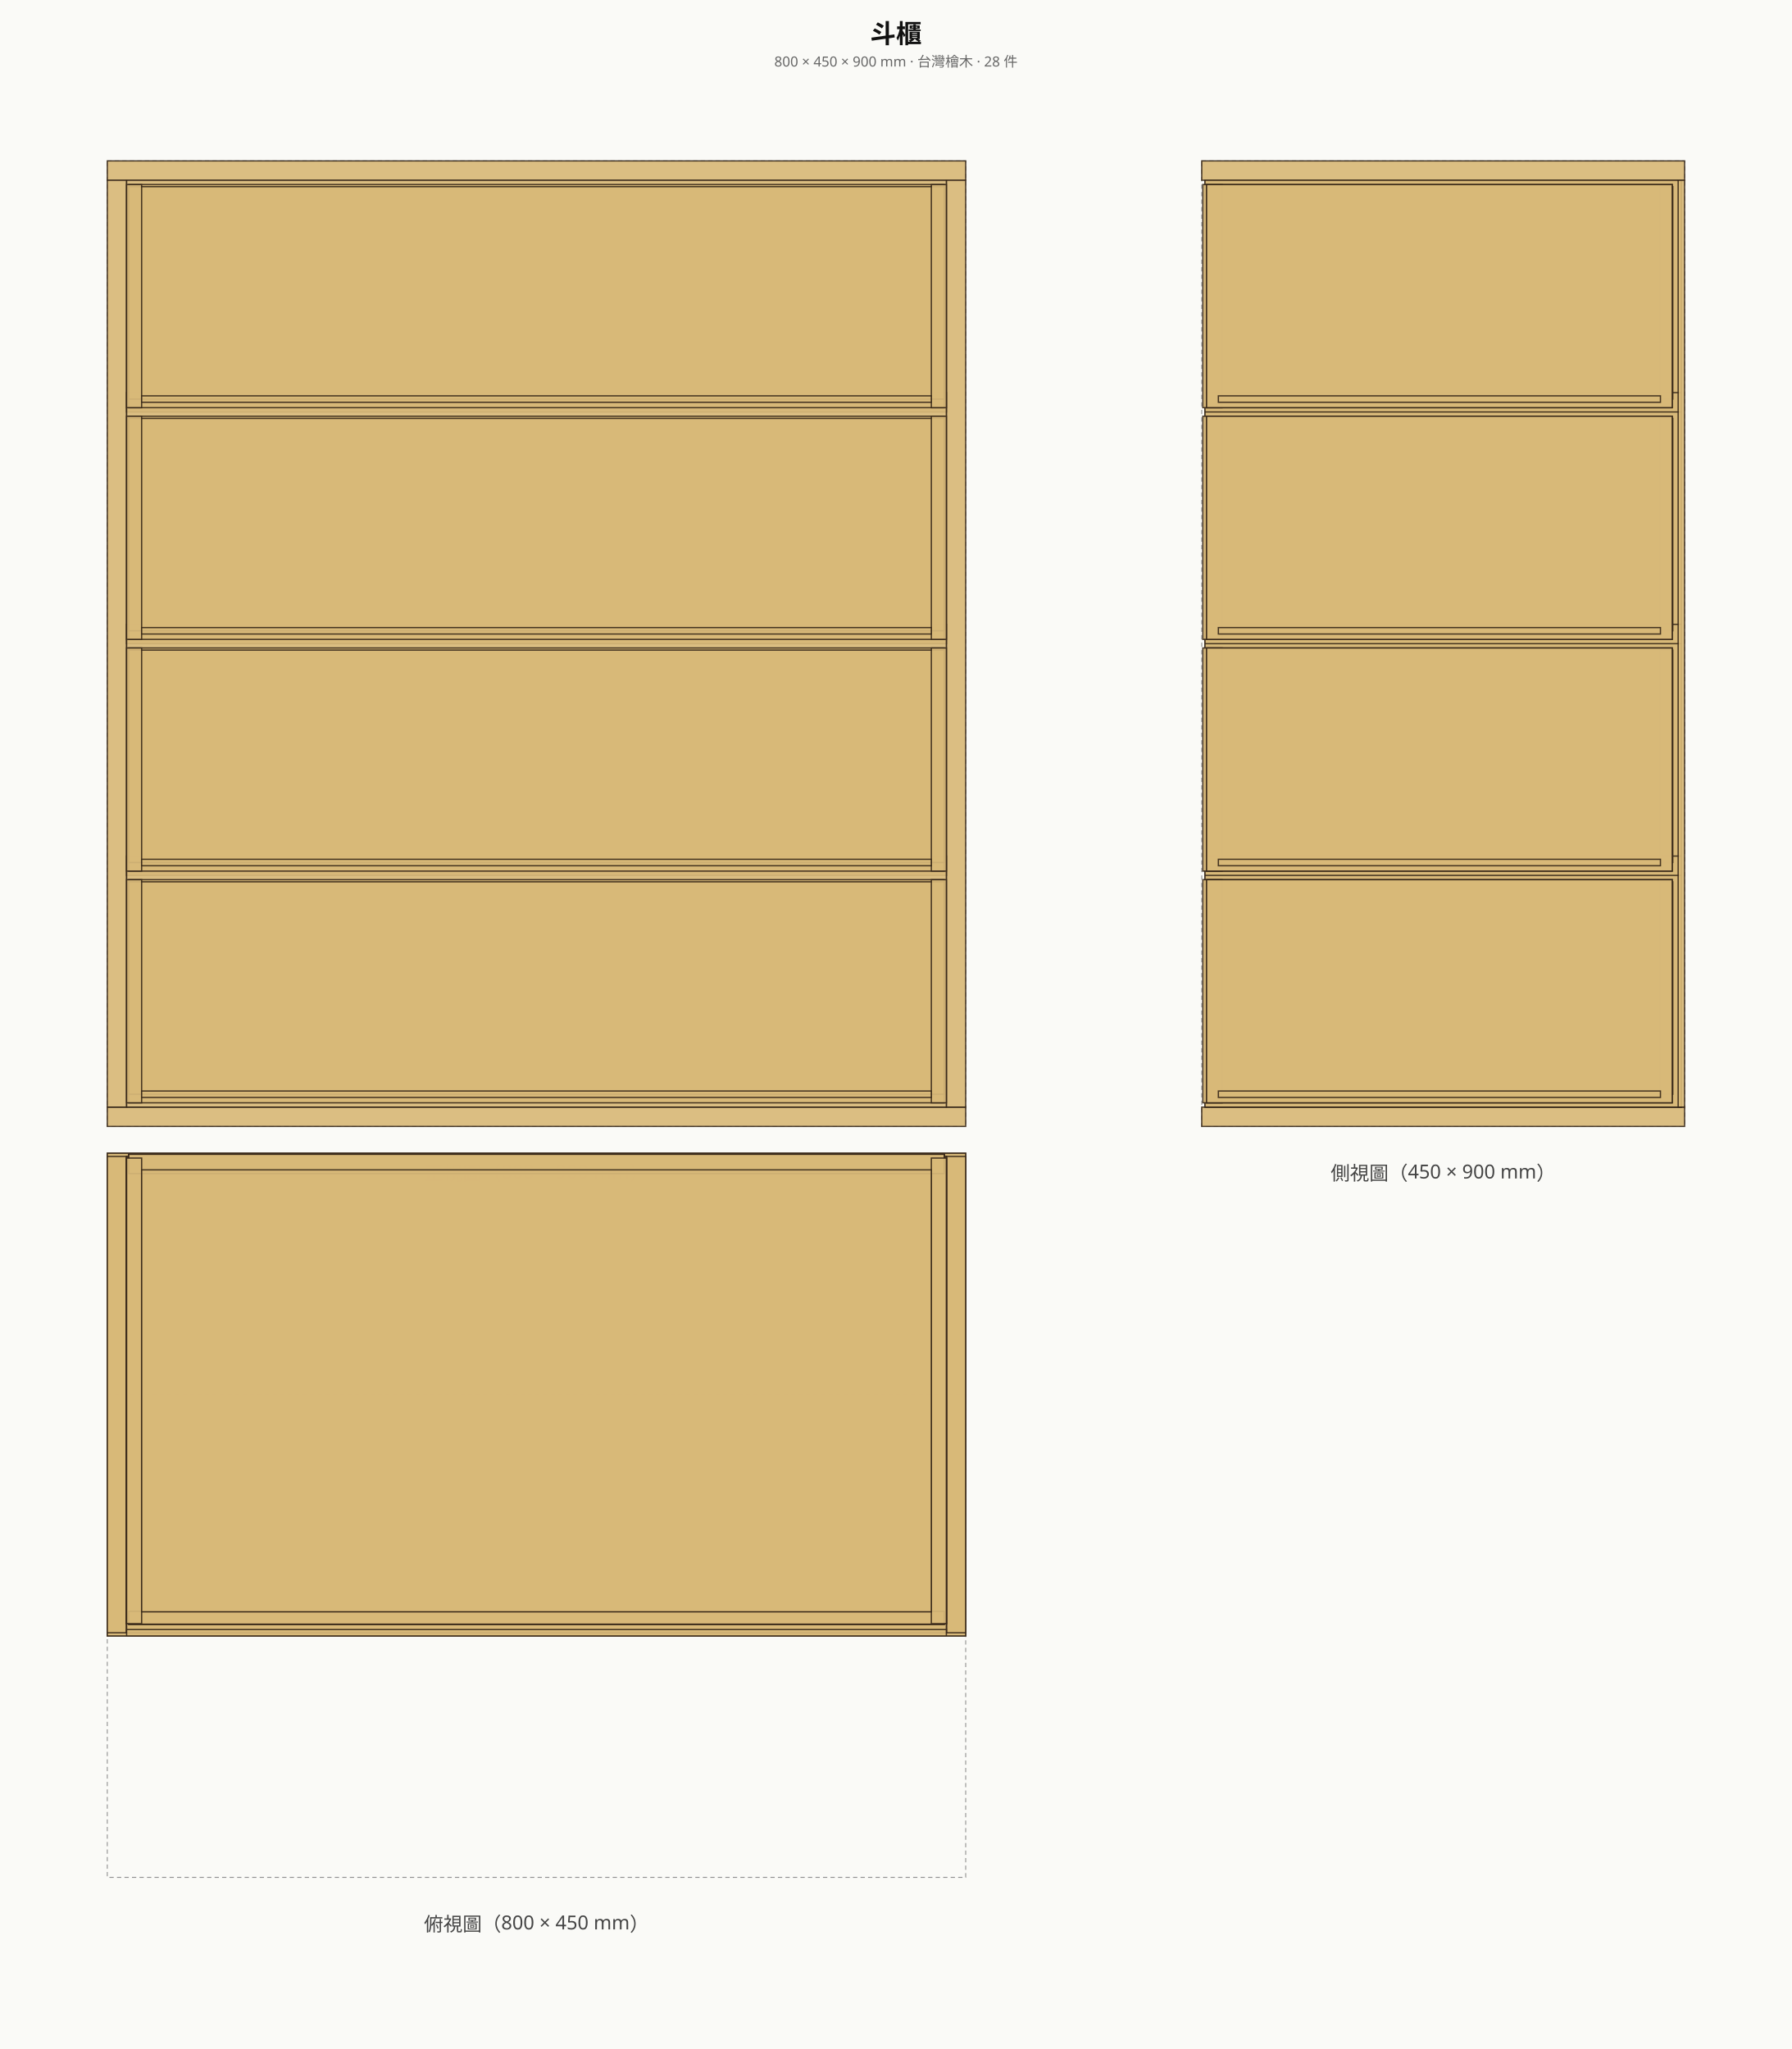
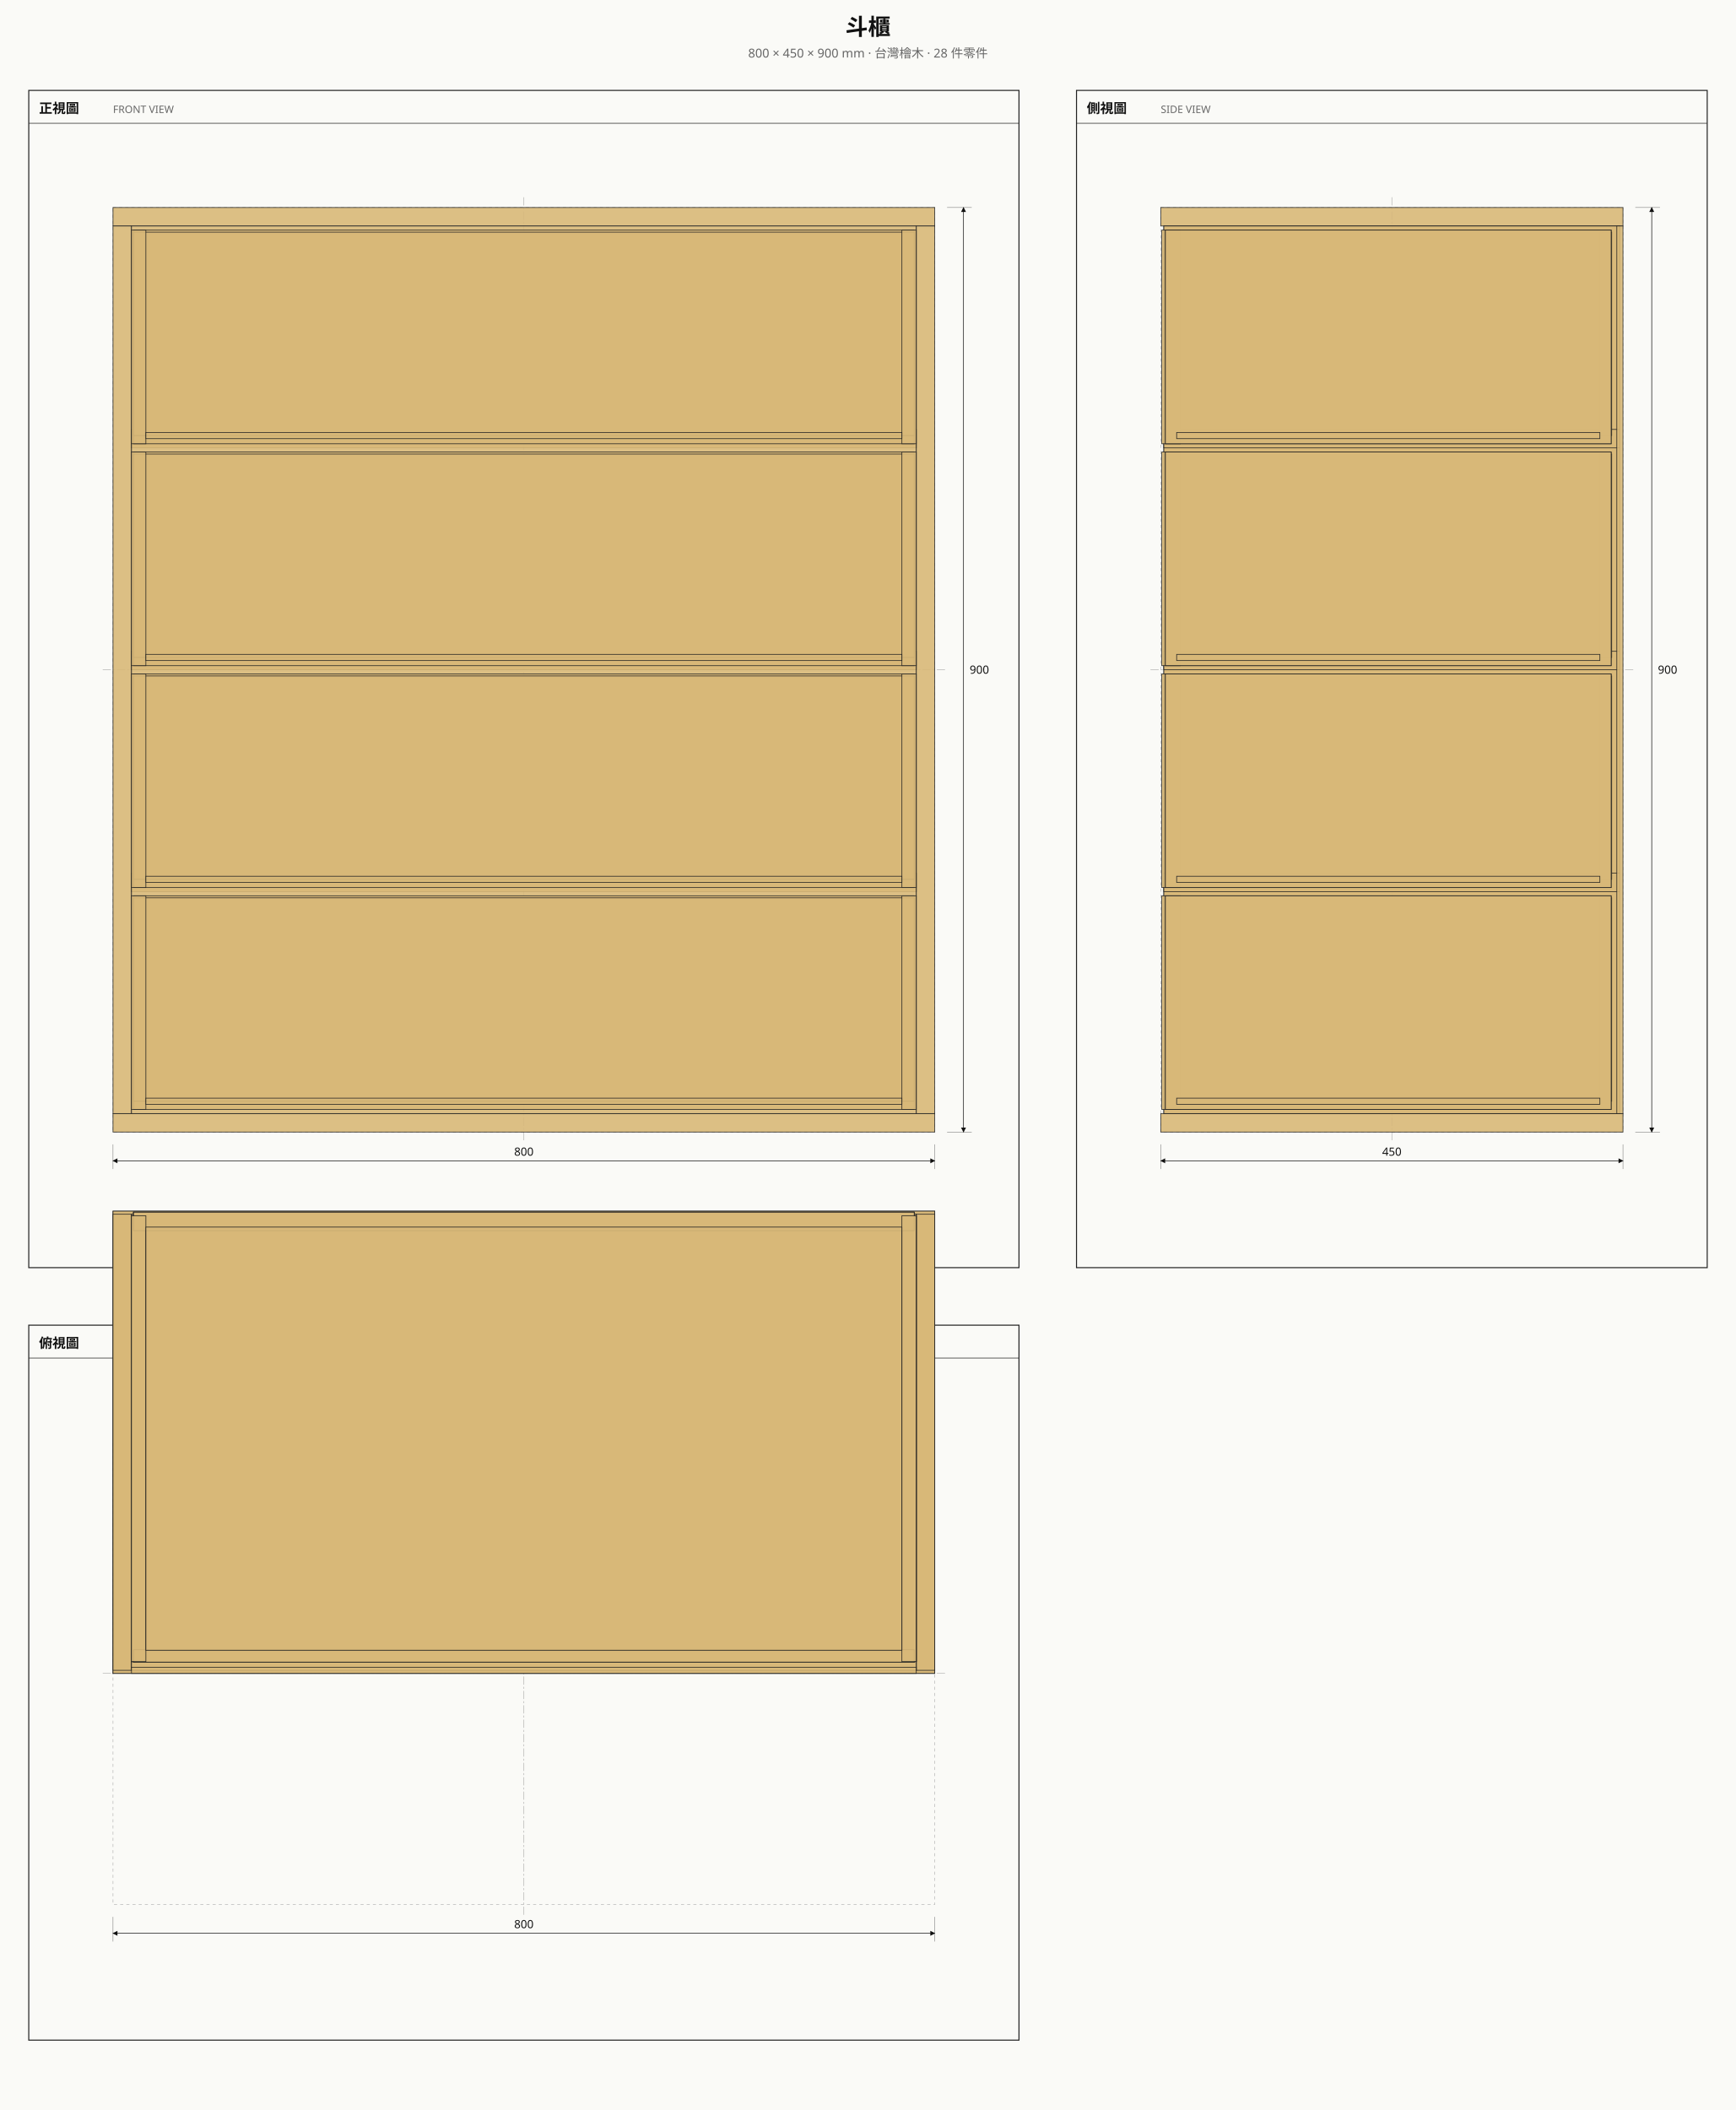
- <svg xmlns="http://www.w3.org/2000/svg" viewBox="-20 -50 1670 1910" width="1670" height="1910">
-   <rect x="-20" y="-50" width="1670" height="1910" fill="#fafaf7" />
-   <text x="815" y="-10" text-anchor="middle" font-size="24" font-weight="700" fill="#111" font-family="sans-serif">斗櫃</text>
-   <text x="815" y="12" text-anchor="middle" font-size="13" fill="#666" font-family="sans-serif">800 × 450 × 900 mm · 台灣檜木 · 28 件</text>
-   <g transform="translate(480, 100)">
-     <rect x="-400.0" y="0" width="800.0" height="900.0" fill="none" stroke="#888" stroke-dasharray="4 3" stroke-width="0.8" />
-     <rect x="-400.0" y="0.0" width="800.0" height="18.0" fill="#d8b878" stroke="#3a2a1a" stroke-width="1.2" opacity="0.92" />
-     <rect x="-400.0" y="882.0" width="800.0" height="18.0" fill="#d8b878" stroke="#3a2a1a" stroke-width="1.2" opacity="0.92" />
-     <rect x="-400.0" y="18.0" width="18.0" height="864.0" fill="#d8b878" stroke="#3a2a1a" stroke-width="1.2" opacity="0.92" />
-     <rect x="382.0" y="18.0" width="18.0" height="864.0" fill="#d8b878" stroke="#3a2a1a" stroke-width="1.2" opacity="0.92" />
-     <rect x="-382.0" y="648.0" width="764.0" height="18.0" fill="#d8b878" stroke="#3a2a1a" stroke-width="1.2" opacity="0.92" />
-     <rect x="-382.0" y="432.0" width="764.0" height="18.0" fill="#d8b878" stroke="#3a2a1a" stroke-width="1.2" opacity="0.92" />
-     <rect x="-382.0" y="216.0" width="764.0" height="18.0" fill="#d8b878" stroke="#3a2a1a" stroke-width="1.2" opacity="0.92" />
-     <rect x="-382.0" y="18.0" width="764.0" height="864.0" fill="#d8b878" stroke="#3a2a1a" stroke-width="1.2" opacity="0.92" />
-     <rect x="-380.0" y="670.0" width="760.0" height="208.0" fill="#d8b878" stroke="#3a2a1a" stroke-width="1.2" opacity="0.92" />
-     <rect x="-380.0" y="672.0" width="760.0" height="198.0" fill="#d8b878" stroke="#3a2a1a" stroke-width="1.2" opacity="0.92" />
-     <rect x="-382.0" y="670.0" width="14.0" height="208.0" fill="#d8b878" stroke="#3a2a1a" stroke-width="1.2" opacity="0.92" />
-     <rect x="368.0" y="670.0" width="14.0" height="208.0" fill="#d8b878" stroke="#3a2a1a" stroke-width="1.2" opacity="0.92" />
-     <rect x="-368.0" y="867.0" width="736.0" height="6.0" fill="#d8b878" stroke="#3a2a1a" stroke-width="1.2" opacity="0.92" />
-     <rect x="-380.0" y="454.0" width="760.0" height="208.0" fill="#d8b878" stroke="#3a2a1a" stroke-width="1.2" opacity="0.92" />
-     <rect x="-380.0" y="456.0" width="760.0" height="198.0" fill="#d8b878" stroke="#3a2a1a" stroke-width="1.2" opacity="0.92" />
-     <rect x="-382.0" y="454.0" width="14.0" height="208.0" fill="#d8b878" stroke="#3a2a1a" stroke-width="1.2" opacity="0.92" />
-     <rect x="368.0" y="454.0" width="14.0" height="208.0" fill="#d8b878" stroke="#3a2a1a" stroke-width="1.2" opacity="0.92" />
-     <rect x="-368.0" y="651.0" width="736.0" height="6.0" fill="#d8b878" stroke="#3a2a1a" stroke-width="1.2" opacity="0.92" />
-     <rect x="-380.0" y="238.0" width="760.0" height="208.0" fill="#d8b878" stroke="#3a2a1a" stroke-width="1.2" opacity="0.92" />
-     <rect x="-380.0" y="240.0" width="760.0" height="198.0" fill="#d8b878" stroke="#3a2a1a" stroke-width="1.2" opacity="0.92" />
-     <rect x="-382.0" y="238.0" width="14.0" height="208.0" fill="#d8b878" stroke="#3a2a1a" stroke-width="1.2" opacity="0.92" />
-     <rect x="368.0" y="238.0" width="14.0" height="208.0" fill="#d8b878" stroke="#3a2a1a" stroke-width="1.2" opacity="0.92" />
-     <rect x="-368.0" y="435.0" width="736.0" height="6.0" fill="#d8b878" stroke="#3a2a1a" stroke-width="1.2" opacity="0.92" />
-     <rect x="-380.0" y="22.0" width="760.0" height="208.0" fill="#d8b878" stroke="#3a2a1a" stroke-width="1.2" opacity="0.92" />
-     <rect x="-380.0" y="24.0" width="760.0" height="198.0" fill="#d8b878" stroke="#3a2a1a" stroke-width="1.2" opacity="0.92" />
-     <rect x="-382.0" y="22.0" width="14.0" height="208.0" fill="#d8b878" stroke="#3a2a1a" stroke-width="1.2" opacity="0.92" />
-     <rect x="368.0" y="22.0" width="14.0" height="208.0" fill="#d8b878" stroke="#3a2a1a" stroke-width="1.2" opacity="0.92" />
-     <rect x="-368.0" y="219.0" width="736.0" height="6.0" fill="#d8b878" stroke="#3a2a1a" stroke-width="1.2" opacity="0.92" />
-     <text x="0" y="950.0" text-anchor="middle" font-size="18" fill="#444" font-family="sans-serif">正視圖（800 × 900 mm）</text>
-   </g>
-   <g transform="translate(1325, 100)">
-     <rect x="-225.0" y="0" width="450.0" height="900.0" fill="none" stroke="#888" stroke-dasharray="4 3" stroke-width="0.8" />
-     <rect x="-225.0" y="0.0" width="450.0" height="18.0" fill="#d8b878" stroke="#3a2a1a" stroke-width="1.2" opacity="0.92" />
-     <rect x="-225.0" y="882.0" width="450.0" height="18.0" fill="#d8b878" stroke="#3a2a1a" stroke-width="1.2" opacity="0.92" />
-     <rect x="-222.0" y="18.0" width="444.0" height="864.0" fill="#d8b878" stroke="#3a2a1a" stroke-width="1.2" opacity="0.92" />
-     <rect x="-222.0" y="18.0" width="444.0" height="864.0" fill="#d8b878" stroke="#3a2a1a" stroke-width="1.2" opacity="0.92" />
-     <rect x="-222.0" y="648.0" width="444.0" height="18.0" fill="#d8b878" stroke="#3a2a1a" stroke-width="1.2" opacity="0.92" />
-     <rect x="-222.0" y="432.0" width="444.0" height="18.0" fill="#d8b878" stroke="#3a2a1a" stroke-width="1.2" opacity="0.92" />
-     <rect x="-222.0" y="216.0" width="444.0" height="18.0" fill="#d8b878" stroke="#3a2a1a" stroke-width="1.2" opacity="0.92" />
-     <rect x="219.0" y="18.0" width="6.0" height="864.0" fill="#d8b878" stroke="#3a2a1a" stroke-width="1.2" opacity="0.92" />
-     <rect x="-224.0" y="670.0" width="18.0" height="208.0" fill="#d8b878" stroke="#3a2a1a" stroke-width="1.2" opacity="0.92" />
-     <rect x="202.0" y="672.0" width="12.0" height="198.0" fill="#d8b878" stroke="#3a2a1a" stroke-width="1.2" opacity="0.92" />
-     <rect x="-220.5" y="670.0" width="434.0" height="208.0" fill="#d8b878" stroke="#3a2a1a" stroke-width="1.2" opacity="0.92" />
-     <rect x="-220.5" y="670.0" width="434.0" height="208.0" fill="#d8b878" stroke="#3a2a1a" stroke-width="1.2" opacity="0.92" />
-     <rect x="-209.5" y="867.0" width="412.0" height="6.0" fill="#d8b878" stroke="#3a2a1a" stroke-width="1.2" opacity="0.92" />
-     <rect x="-224.0" y="454.0" width="18.0" height="208.0" fill="#d8b878" stroke="#3a2a1a" stroke-width="1.2" opacity="0.92" />
-     <rect x="202.0" y="456.0" width="12.0" height="198.0" fill="#d8b878" stroke="#3a2a1a" stroke-width="1.2" opacity="0.92" />
-     <rect x="-220.5" y="454.0" width="434.0" height="208.0" fill="#d8b878" stroke="#3a2a1a" stroke-width="1.2" opacity="0.92" />
-     <rect x="-220.5" y="454.0" width="434.0" height="208.0" fill="#d8b878" stroke="#3a2a1a" stroke-width="1.2" opacity="0.92" />
-     <rect x="-209.5" y="651.0" width="412.0" height="6.0" fill="#d8b878" stroke="#3a2a1a" stroke-width="1.2" opacity="0.92" />
-     <rect x="-224.0" y="238.0" width="18.0" height="208.0" fill="#d8b878" stroke="#3a2a1a" stroke-width="1.2" opacity="0.92" />
-     <rect x="202.0" y="240.0" width="12.0" height="198.0" fill="#d8b878" stroke="#3a2a1a" stroke-width="1.2" opacity="0.92" />
-     <rect x="-220.5" y="238.0" width="434.0" height="208.0" fill="#d8b878" stroke="#3a2a1a" stroke-width="1.2" opacity="0.92" />
-     <rect x="-220.5" y="238.0" width="434.0" height="208.0" fill="#d8b878" stroke="#3a2a1a" stroke-width="1.2" opacity="0.92" />
-     <rect x="-209.5" y="435.0" width="412.0" height="6.0" fill="#d8b878" stroke="#3a2a1a" stroke-width="1.2" opacity="0.92" />
-     <rect x="-224.0" y="22.0" width="18.0" height="208.0" fill="#d8b878" stroke="#3a2a1a" stroke-width="1.2" opacity="0.92" />
-     <rect x="202.0" y="24.0" width="12.0" height="198.0" fill="#d8b878" stroke="#3a2a1a" stroke-width="1.2" opacity="0.92" />
-     <rect x="-220.5" y="22.0" width="434.0" height="208.0" fill="#d8b878" stroke="#3a2a1a" stroke-width="1.2" opacity="0.92" />
-     <rect x="-220.5" y="22.0" width="434.0" height="208.0" fill="#d8b878" stroke="#3a2a1a" stroke-width="1.2" opacity="0.92" />
-     <rect x="-209.5" y="219.0" width="412.0" height="6.0" fill="#d8b878" stroke="#3a2a1a" stroke-width="1.2" opacity="0.92" />
-     <text x="0" y="950.0" text-anchor="middle" font-size="18" fill="#444" font-family="sans-serif">側視圖（450 × 900 mm）</text>
-   </g>
-   <g transform="translate(480, 1250)">
-     <rect x="-400.0" y="0" width="800.0" height="450.0" fill="none" stroke="#888" stroke-dasharray="4 3" stroke-width="0.8" />
-     <rect x="-400.0" y="-225.0" width="800.0" height="450.0" fill="#d8b878" stroke="#3a2a1a" stroke-width="1.2" opacity="0.92" />
-     <rect x="-400.0" y="-225.0" width="800.0" height="450.0" fill="#d8b878" stroke="#3a2a1a" stroke-width="1.2" opacity="0.92" />
-     <rect x="-400.0" y="-222.0" width="18.0" height="444.0" fill="#d8b878" stroke="#3a2a1a" stroke-width="1.2" opacity="0.92" />
-     <rect x="382.0" y="-222.0" width="18.0" height="444.0" fill="#d8b878" stroke="#3a2a1a" stroke-width="1.2" opacity="0.92" />
-     <rect x="-382.0" y="-222.0" width="764.0" height="444.0" fill="#d8b878" stroke="#3a2a1a" stroke-width="1.2" opacity="0.92" />
-     <rect x="-382.0" y="-222.0" width="764.0" height="444.0" fill="#d8b878" stroke="#3a2a1a" stroke-width="1.2" opacity="0.92" />
-     <rect x="-382.0" y="-222.0" width="764.0" height="444.0" fill="#d8b878" stroke="#3a2a1a" stroke-width="1.2" opacity="0.92" />
-     <rect x="-382.0" y="219.0" width="764.0" height="6.0" fill="#d8b878" stroke="#3a2a1a" stroke-width="1.2" opacity="0.92" />
-     <rect x="-380.0" y="-224.0" width="760.0" height="18.0" fill="#d8b878" stroke="#3a2a1a" stroke-width="1.2" opacity="0.92" />
-     <rect x="-380.0" y="202.0" width="760.0" height="12.0" fill="#d8b878" stroke="#3a2a1a" stroke-width="1.2" opacity="0.92" />
-     <rect x="-382.0" y="-220.5" width="14.0" height="434.0" fill="#d8b878" stroke="#3a2a1a" stroke-width="1.2" opacity="0.92" />
-     <rect x="368.0" y="-220.5" width="14.0" height="434.0" fill="#d8b878" stroke="#3a2a1a" stroke-width="1.2" opacity="0.92" />
-     <rect x="-368.0" y="-209.5" width="736.0" height="412.0" fill="#d8b878" stroke="#3a2a1a" stroke-width="1.2" opacity="0.92" />
-     <rect x="-380.0" y="-224.0" width="760.0" height="18.0" fill="#d8b878" stroke="#3a2a1a" stroke-width="1.2" opacity="0.92" />
-     <rect x="-380.0" y="202.0" width="760.0" height="12.0" fill="#d8b878" stroke="#3a2a1a" stroke-width="1.2" opacity="0.92" />
-     <rect x="-382.0" y="-220.5" width="14.0" height="434.0" fill="#d8b878" stroke="#3a2a1a" stroke-width="1.2" opacity="0.92" />
-     <rect x="368.0" y="-220.5" width="14.0" height="434.0" fill="#d8b878" stroke="#3a2a1a" stroke-width="1.2" opacity="0.92" />
-     <rect x="-368.0" y="-209.5" width="736.0" height="412.0" fill="#d8b878" stroke="#3a2a1a" stroke-width="1.2" opacity="0.92" />
-     <rect x="-380.0" y="-224.0" width="760.0" height="18.0" fill="#d8b878" stroke="#3a2a1a" stroke-width="1.2" opacity="0.92" />
-     <rect x="-380.0" y="202.0" width="760.0" height="12.0" fill="#d8b878" stroke="#3a2a1a" stroke-width="1.2" opacity="0.92" />
-     <rect x="-382.0" y="-220.5" width="14.0" height="434.0" fill="#d8b878" stroke="#3a2a1a" stroke-width="1.2" opacity="0.92" />
-     <rect x="368.0" y="-220.5" width="14.0" height="434.0" fill="#d8b878" stroke="#3a2a1a" stroke-width="1.2" opacity="0.92" />
-     <rect x="-368.0" y="-209.5" width="736.0" height="412.0" fill="#d8b878" stroke="#3a2a1a" stroke-width="1.2" opacity="0.92" />
-     <rect x="-380.0" y="-224.0" width="760.0" height="18.0" fill="#d8b878" stroke="#3a2a1a" stroke-width="1.2" opacity="0.92" />
-     <rect x="-380.0" y="202.0" width="760.0" height="12.0" fill="#d8b878" stroke="#3a2a1a" stroke-width="1.2" opacity="0.92" />
-     <rect x="-382.0" y="-220.5" width="14.0" height="434.0" fill="#d8b878" stroke="#3a2a1a" stroke-width="1.2" opacity="0.92" />
-     <rect x="368.0" y="-220.5" width="14.0" height="434.0" fill="#d8b878" stroke="#3a2a1a" stroke-width="1.2" opacity="0.92" />
-     <rect x="-368.0" y="-209.5" width="736.0" height="412.0" fill="#d8b878" stroke="#3a2a1a" stroke-width="1.2" opacity="0.92" />
-     <text x="0" y="500.0" text-anchor="middle" font-size="18" fill="#444" font-family="sans-serif">俯視圖（800 × 450 mm）</text>
+ <svg xmlns="http://www.w3.org/2000/svg" viewBox="-20 -10 1690 2054" width="1690">
+   <defs>
+     <marker id="arr-front" viewBox="0 0 10 10" refX="9" refY="5" markerWidth="8" markerHeight="8" orient="auto-start-reverse">
+       <path d="M 0 0 L 10 5 L 0 10 z" fill="#111" />
+     </marker>
+     <marker id="arr-side" viewBox="0 0 10 10" refX="9" refY="5" markerWidth="8" markerHeight="8" orient="auto-start-reverse">
+       <path d="M 0 0 L 10 5 L 0 10 z" fill="#111" />
+     </marker>
+     <marker id="arr-top" viewBox="0 0 10 10" refX="9" refY="5" markerWidth="8" markerHeight="8" orient="auto-start-reverse">
+       <path d="M 0 0 L 10 5 L 0 10 z" fill="#111" />
+     </marker>
+   </defs>
+   <rect x="-20" y="-10" width="1690" height="2054" fill="#fafaf7" />
+   <text x="825" y="24" text-anchor="middle" font-size="22" font-weight="700" fill="#111" font-family="sans-serif">斗櫃</text>
+   <text x="825" y="46" text-anchor="middle" font-size="12" fill="#666" font-family="sans-serif">800 × 450 × 900 mm · 台灣檜木 · 28 件零件</text>
+   <g transform="translate(0, 70)">
+     <g transform="translate(490.0, 1022.0)">
+       <rect x="-482.0" y="-1014.0" width="964.0" height="1146.0" fill="none" stroke="#222" stroke-width="1" />
+       <line x1="-482.0" y1="-982.0" x2="482.0" y2="-982.0" stroke="#222" stroke-width="0.6" />
+       <text x="-472.0" y="-992.0" font-size="13" font-weight="700" fill="#111" font-family="sans-serif">正視圖</text>
+       <text x="-400.0" y="-992.0" font-size="10" fill="#666" font-family="sans-serif">FRONT VIEW</text>
+       <g stroke="#888" stroke-width="0.5" stroke-dasharray="8 2 2 2" opacity="0.7">
+         <line x1="0" y1="-910.0" x2="0" y2="10.0" />
+         <line x1="-410.0" y1="-450.0" x2="410.0" y2="-450.0" />
+       </g>
+       <rect x="-400.0" y="-900.0" width="800.0" height="900.0" fill="none" stroke="#999" stroke-dasharray="3 3" stroke-width="0.5" opacity="0.8" />
+       <rect x="-400.0" y="-900.0" width="800.0" height="18.0" fill="#d8b878" stroke="#222" stroke-width="0.7" opacity="0.9" />
+       <rect x="-400.0" y="-18.0" width="800.0" height="18.0" fill="#d8b878" stroke="#222" stroke-width="0.7" opacity="0.9" />
+       <rect x="-400.0" y="-882.0" width="18.0" height="864.0" fill="#d8b878" stroke="#222" stroke-width="0.7" opacity="0.9" />
+       <rect x="382.0" y="-882.0" width="18.0" height="864.0" fill="#d8b878" stroke="#222" stroke-width="0.7" opacity="0.9" />
+       <rect x="-382.0" y="-252.0" width="764.0" height="18.0" fill="#d8b878" stroke="#222" stroke-width="0.7" opacity="0.9" />
+       <rect x="-382.0" y="-468.0" width="764.0" height="18.0" fill="#d8b878" stroke="#222" stroke-width="0.7" opacity="0.9" />
+       <rect x="-382.0" y="-684.0" width="764.0" height="18.0" fill="#d8b878" stroke="#222" stroke-width="0.7" opacity="0.9" />
+       <rect x="-382.0" y="-882.0" width="764.0" height="864.0" fill="#d8b878" stroke="#222" stroke-width="0.7" opacity="0.9" />
+       <rect x="-380.0" y="-230.0" width="760.0" height="208.0" fill="#d8b878" stroke="#222" stroke-width="0.7" opacity="0.9" />
+       <rect x="-380.0" y="-228.0" width="760.0" height="198.0" fill="#d8b878" stroke="#222" stroke-width="0.7" opacity="0.9" />
+       <rect x="-382.0" y="-230.0" width="14.0" height="208.0" fill="#d8b878" stroke="#222" stroke-width="0.7" opacity="0.9" />
+       <rect x="368.0" y="-230.0" width="14.0" height="208.0" fill="#d8b878" stroke="#222" stroke-width="0.7" opacity="0.9" />
+       <rect x="-368.0" y="-33.0" width="736.0" height="6.0" fill="#d8b878" stroke="#222" stroke-width="0.7" opacity="0.9" />
+       <rect x="-380.0" y="-446.0" width="760.0" height="208.0" fill="#d8b878" stroke="#222" stroke-width="0.7" opacity="0.9" />
+       <rect x="-380.0" y="-444.0" width="760.0" height="198.0" fill="#d8b878" stroke="#222" stroke-width="0.7" opacity="0.9" />
+       <rect x="-382.0" y="-446.0" width="14.0" height="208.0" fill="#d8b878" stroke="#222" stroke-width="0.7" opacity="0.9" />
+       <rect x="368.0" y="-446.0" width="14.0" height="208.0" fill="#d8b878" stroke="#222" stroke-width="0.7" opacity="0.9" />
+       <rect x="-368.0" y="-249.0" width="736.0" height="6.0" fill="#d8b878" stroke="#222" stroke-width="0.7" opacity="0.9" />
+       <rect x="-380.0" y="-662.0" width="760.0" height="208.0" fill="#d8b878" stroke="#222" stroke-width="0.7" opacity="0.9" />
+       <rect x="-380.0" y="-660.0" width="760.0" height="198.0" fill="#d8b878" stroke="#222" stroke-width="0.7" opacity="0.9" />
+       <rect x="-382.0" y="-662.0" width="14.0" height="208.0" fill="#d8b878" stroke="#222" stroke-width="0.7" opacity="0.9" />
+       <rect x="368.0" y="-662.0" width="14.0" height="208.0" fill="#d8b878" stroke="#222" stroke-width="0.7" opacity="0.9" />
+       <rect x="-368.0" y="-465.0" width="736.0" height="6.0" fill="#d8b878" stroke="#222" stroke-width="0.7" opacity="0.9" />
+       <rect x="-380.0" y="-878.0" width="760.0" height="208.0" fill="#d8b878" stroke="#222" stroke-width="0.7" opacity="0.9" />
+       <rect x="-380.0" y="-876.0" width="760.0" height="198.0" fill="#d8b878" stroke="#222" stroke-width="0.7" opacity="0.9" />
+       <rect x="-382.0" y="-878.0" width="14.0" height="208.0" fill="#d8b878" stroke="#222" stroke-width="0.7" opacity="0.9" />
+       <rect x="368.0" y="-878.0" width="14.0" height="208.0" fill="#d8b878" stroke="#222" stroke-width="0.7" opacity="0.9" />
+       <rect x="-368.0" y="-681.0" width="736.0" height="6.0" fill="#d8b878" stroke="#222" stroke-width="0.7" opacity="0.9" />
+       <g stroke="#111" fill="#111" stroke-width="0.6" font-family="sans-serif">
+         <line x1="-400.0" y1="12.0" x2="-400.0" y2="36.0" stroke-width="0.4" stroke="#666" />
+         <line x1="400.0" y1="12.0" x2="400.0" y2="36.0" stroke-width="0.4" stroke="#666" />
+         <line x1="-400.0" y1="28.0" x2="400.0" y2="28.0" marker-start="url(#arr-front)" marker-end="url(#arr-front)" />
+         <text x="0" y="23.0" text-anchor="middle" font-size="11" stroke="none">800</text>
+       </g>
+       <g stroke="#111" fill="#111" stroke-width="0.6" font-family="sans-serif">
+         <line x1="412.0" y1="-900.0" x2="436.0" y2="-900.0" stroke-width="0.4" stroke="#666" />
+         <line x1="412.0" y1="0" x2="436.0" y2="0" stroke-width="0.4" stroke="#666" />
+         <line x1="428.0" y1="-900.0" x2="428.0" y2="0" marker-start="url(#arr-front)" marker-end="url(#arr-front)" />
+         <text x="434.0" y="-450.0" text-anchor="start" dominant-baseline="middle" font-size="11" stroke="none">900</text>
+       </g>
+     </g>
+     <g transform="translate(1020, 0)">
+       <g transform="translate(315.0, 1022.0)">
+         <rect x="-307.0" y="-1014.0" width="614.0" height="1146.0" fill="none" stroke="#222" stroke-width="1" />
+         <line x1="-307.0" y1="-982.0" x2="307.0" y2="-982.0" stroke="#222" stroke-width="0.6" />
+         <text x="-297.0" y="-992.0" font-size="13" font-weight="700" fill="#111" font-family="sans-serif">側視圖</text>
+         <text x="-225.0" y="-992.0" font-size="10" fill="#666" font-family="sans-serif">SIDE VIEW</text>
+         <g stroke="#888" stroke-width="0.5" stroke-dasharray="8 2 2 2" opacity="0.7">
+           <line x1="0" y1="-910.0" x2="0" y2="10.0" />
+           <line x1="-235.0" y1="-450.0" x2="235.0" y2="-450.0" />
+         </g>
+         <rect x="-225.0" y="-900.0" width="450.0" height="900.0" fill="none" stroke="#999" stroke-dasharray="3 3" stroke-width="0.5" opacity="0.8" />
+         <rect x="-225.0" y="-900.0" width="450.0" height="18.0" fill="#d8b878" stroke="#222" stroke-width="0.7" opacity="0.9" />
+         <rect x="-225.0" y="-18.0" width="450.0" height="18.0" fill="#d8b878" stroke="#222" stroke-width="0.7" opacity="0.9" />
+         <rect x="-222.0" y="-882.0" width="444.0" height="864.0" fill="#d8b878" stroke="#222" stroke-width="0.7" opacity="0.9" />
+         <rect x="-222.0" y="-882.0" width="444.0" height="864.0" fill="#d8b878" stroke="#222" stroke-width="0.7" opacity="0.9" />
+         <rect x="-222.0" y="-252.0" width="444.0" height="18.0" fill="#d8b878" stroke="#222" stroke-width="0.7" opacity="0.9" />
+         <rect x="-222.0" y="-468.0" width="444.0" height="18.0" fill="#d8b878" stroke="#222" stroke-width="0.7" opacity="0.9" />
+         <rect x="-222.0" y="-684.0" width="444.0" height="18.0" fill="#d8b878" stroke="#222" stroke-width="0.7" opacity="0.9" />
+         <rect x="219.0" y="-882.0" width="6.0" height="864.0" fill="#d8b878" stroke="#222" stroke-width="0.7" opacity="0.9" />
+         <rect x="-224.0" y="-230.0" width="18.0" height="208.0" fill="#d8b878" stroke="#222" stroke-width="0.7" opacity="0.9" />
+         <rect x="202.0" y="-228.0" width="12.0" height="198.0" fill="#d8b878" stroke="#222" stroke-width="0.7" opacity="0.9" />
+         <rect x="-220.5" y="-230.0" width="434.0" height="208.0" fill="#d8b878" stroke="#222" stroke-width="0.7" opacity="0.9" />
+         <rect x="-220.5" y="-230.0" width="434.0" height="208.0" fill="#d8b878" stroke="#222" stroke-width="0.7" opacity="0.9" />
+         <rect x="-209.5" y="-33.0" width="412.0" height="6.0" fill="#d8b878" stroke="#222" stroke-width="0.7" opacity="0.9" />
+         <rect x="-224.0" y="-446.0" width="18.0" height="208.0" fill="#d8b878" stroke="#222" stroke-width="0.7" opacity="0.9" />
+         <rect x="202.0" y="-444.0" width="12.0" height="198.0" fill="#d8b878" stroke="#222" stroke-width="0.7" opacity="0.9" />
+         <rect x="-220.5" y="-446.0" width="434.0" height="208.0" fill="#d8b878" stroke="#222" stroke-width="0.7" opacity="0.9" />
+         <rect x="-220.5" y="-446.0" width="434.0" height="208.0" fill="#d8b878" stroke="#222" stroke-width="0.7" opacity="0.9" />
+         <rect x="-209.5" y="-249.0" width="412.0" height="6.0" fill="#d8b878" stroke="#222" stroke-width="0.7" opacity="0.9" />
+         <rect x="-224.0" y="-662.0" width="18.0" height="208.0" fill="#d8b878" stroke="#222" stroke-width="0.7" opacity="0.9" />
+         <rect x="202.0" y="-660.0" width="12.0" height="198.0" fill="#d8b878" stroke="#222" stroke-width="0.7" opacity="0.9" />
+         <rect x="-220.5" y="-662.0" width="434.0" height="208.0" fill="#d8b878" stroke="#222" stroke-width="0.7" opacity="0.9" />
+         <rect x="-220.5" y="-662.0" width="434.0" height="208.0" fill="#d8b878" stroke="#222" stroke-width="0.7" opacity="0.9" />
+         <rect x="-209.5" y="-465.0" width="412.0" height="6.0" fill="#d8b878" stroke="#222" stroke-width="0.7" opacity="0.9" />
+         <rect x="-224.0" y="-878.0" width="18.0" height="208.0" fill="#d8b878" stroke="#222" stroke-width="0.7" opacity="0.9" />
+         <rect x="202.0" y="-876.0" width="12.0" height="198.0" fill="#d8b878" stroke="#222" stroke-width="0.7" opacity="0.9" />
+         <rect x="-220.5" y="-878.0" width="434.0" height="208.0" fill="#d8b878" stroke="#222" stroke-width="0.7" opacity="0.9" />
+         <rect x="-220.5" y="-878.0" width="434.0" height="208.0" fill="#d8b878" stroke="#222" stroke-width="0.7" opacity="0.9" />
+         <rect x="-209.5" y="-681.0" width="412.0" height="6.0" fill="#d8b878" stroke="#222" stroke-width="0.7" opacity="0.9" />
+         <g stroke="#111" fill="#111" stroke-width="0.6" font-family="sans-serif">
+           <line x1="-225.0" y1="12.0" x2="-225.0" y2="36.0" stroke-width="0.4" stroke="#666" />
+           <line x1="225.0" y1="12.0" x2="225.0" y2="36.0" stroke-width="0.4" stroke="#666" />
+           <line x1="-225.0" y1="28.0" x2="225.0" y2="28.0" marker-start="url(#arr-side)" marker-end="url(#arr-side)" />
+           <text x="0" y="23.0" text-anchor="middle" font-size="11" stroke="none">450</text>
+         </g>
+         <g stroke="#111" fill="#111" stroke-width="0.6" font-family="sans-serif">
+           <line x1="237.0" y1="-900.0" x2="261.0" y2="-900.0" stroke-width="0.4" stroke="#666" />
+           <line x1="237.0" y1="0" x2="261.0" y2="0" stroke-width="0.4" stroke="#666" />
+           <line x1="253.0" y1="-900.0" x2="253.0" y2="0" marker-start="url(#arr-side)" marker-end="url(#arr-side)" />
+           <text x="259.0" y="-450.0" text-anchor="start" dominant-baseline="middle" font-size="11" stroke="none">900</text>
+         </g>
+       </g>
+     </g>
+     <g transform="translate(0, 1202)">
+       <g transform="translate(490.0, 122.0)">
+         <rect x="-482.0" y="-114.0" width="964.0" height="696.0" fill="none" stroke="#222" stroke-width="1" />
+         <line x1="-482.0" y1="-82.0" x2="482.0" y2="-82.0" stroke="#222" stroke-width="0.6" />
+         <text x="-472.0" y="-92.0" font-size="13" font-weight="700" fill="#111" font-family="sans-serif">俯視圖</text>
+         <text x="-400.0" y="-92.0" font-size="10" fill="#666" font-family="sans-serif">TOP VIEW</text>
+         <g stroke="#888" stroke-width="0.5" stroke-dasharray="8 2 2 2" opacity="0.7">
+           <line x1="0" y1="-10.0" x2="0" y2="460.0" />
+           <line x1="-410.0" y1="225.0" x2="410.0" y2="225.0" />
+         </g>
+         <rect x="-400.0" y="0.0" width="800.0" height="450.0" fill="none" stroke="#999" stroke-dasharray="3 3" stroke-width="0.5" opacity="0.8" />
+         <rect x="-400.0" y="-225.0" width="800.0" height="450.0" fill="#d8b878" stroke="#222" stroke-width="0.7" opacity="0.9" />
+         <rect x="-400.0" y="-225.0" width="800.0" height="450.0" fill="#d8b878" stroke="#222" stroke-width="0.7" opacity="0.9" />
+         <rect x="-400.0" y="-222.0" width="18.0" height="444.0" fill="#d8b878" stroke="#222" stroke-width="0.7" opacity="0.9" />
+         <rect x="382.0" y="-222.0" width="18.0" height="444.0" fill="#d8b878" stroke="#222" stroke-width="0.7" opacity="0.9" />
+         <rect x="-382.0" y="-222.0" width="764.0" height="444.0" fill="#d8b878" stroke="#222" stroke-width="0.7" opacity="0.9" />
+         <rect x="-382.0" y="-222.0" width="764.0" height="444.0" fill="#d8b878" stroke="#222" stroke-width="0.7" opacity="0.9" />
+         <rect x="-382.0" y="-222.0" width="764.0" height="444.0" fill="#d8b878" stroke="#222" stroke-width="0.7" opacity="0.9" />
+         <rect x="-382.0" y="219.0" width="764.0" height="6.0" fill="#d8b878" stroke="#222" stroke-width="0.7" opacity="0.9" />
+         <rect x="-380.0" y="-224.0" width="760.0" height="18.0" fill="#d8b878" stroke="#222" stroke-width="0.7" opacity="0.9" />
+         <rect x="-380.0" y="202.0" width="760.0" height="12.0" fill="#d8b878" stroke="#222" stroke-width="0.7" opacity="0.9" />
+         <rect x="-382.0" y="-220.5" width="14.0" height="434.0" fill="#d8b878" stroke="#222" stroke-width="0.7" opacity="0.9" />
+         <rect x="368.0" y="-220.5" width="14.0" height="434.0" fill="#d8b878" stroke="#222" stroke-width="0.7" opacity="0.9" />
+         <rect x="-368.0" y="-209.5" width="736.0" height="412.0" fill="#d8b878" stroke="#222" stroke-width="0.7" opacity="0.9" />
+         <rect x="-380.0" y="-224.0" width="760.0" height="18.0" fill="#d8b878" stroke="#222" stroke-width="0.7" opacity="0.9" />
+         <rect x="-380.0" y="202.0" width="760.0" height="12.0" fill="#d8b878" stroke="#222" stroke-width="0.7" opacity="0.9" />
+         <rect x="-382.0" y="-220.5" width="14.0" height="434.0" fill="#d8b878" stroke="#222" stroke-width="0.7" opacity="0.9" />
+         <rect x="368.0" y="-220.5" width="14.0" height="434.0" fill="#d8b878" stroke="#222" stroke-width="0.7" opacity="0.9" />
+         <rect x="-368.0" y="-209.5" width="736.0" height="412.0" fill="#d8b878" stroke="#222" stroke-width="0.7" opacity="0.9" />
+         <rect x="-380.0" y="-224.0" width="760.0" height="18.0" fill="#d8b878" stroke="#222" stroke-width="0.7" opacity="0.9" />
+         <rect x="-380.0" y="202.0" width="760.0" height="12.0" fill="#d8b878" stroke="#222" stroke-width="0.7" opacity="0.9" />
+         <rect x="-382.0" y="-220.5" width="14.0" height="434.0" fill="#d8b878" stroke="#222" stroke-width="0.7" opacity="0.9" />
+         <rect x="368.0" y="-220.5" width="14.0" height="434.0" fill="#d8b878" stroke="#222" stroke-width="0.7" opacity="0.9" />
+         <rect x="-368.0" y="-209.5" width="736.0" height="412.0" fill="#d8b878" stroke="#222" stroke-width="0.7" opacity="0.9" />
+         <rect x="-380.0" y="-224.0" width="760.0" height="18.0" fill="#d8b878" stroke="#222" stroke-width="0.7" opacity="0.9" />
+         <rect x="-380.0" y="202.0" width="760.0" height="12.0" fill="#d8b878" stroke="#222" stroke-width="0.7" opacity="0.9" />
+         <rect x="-382.0" y="-220.5" width="14.0" height="434.0" fill="#d8b878" stroke="#222" stroke-width="0.7" opacity="0.9" />
+         <rect x="368.0" y="-220.5" width="14.0" height="434.0" fill="#d8b878" stroke="#222" stroke-width="0.7" opacity="0.9" />
+         <rect x="-368.0" y="-209.5" width="736.0" height="412.0" fill="#d8b878" stroke="#222" stroke-width="0.7" opacity="0.9" />
+         <g stroke="#111" fill="#111" stroke-width="0.6" font-family="sans-serif">
+           <line x1="-400.0" y1="462.0" x2="-400.0" y2="486.0" stroke-width="0.4" stroke="#666" />
+           <line x1="400.0" y1="462.0" x2="400.0" y2="486.0" stroke-width="0.4" stroke="#666" />
+           <line x1="-400.0" y1="478.0" x2="400.0" y2="478.0" marker-start="url(#arr-top)" marker-end="url(#arr-top)" />
+           <text x="0" y="473.0" text-anchor="middle" font-size="11" stroke="none">800</text>
+         </g>
+       </g>
+     </g>
  </g>
</svg>
